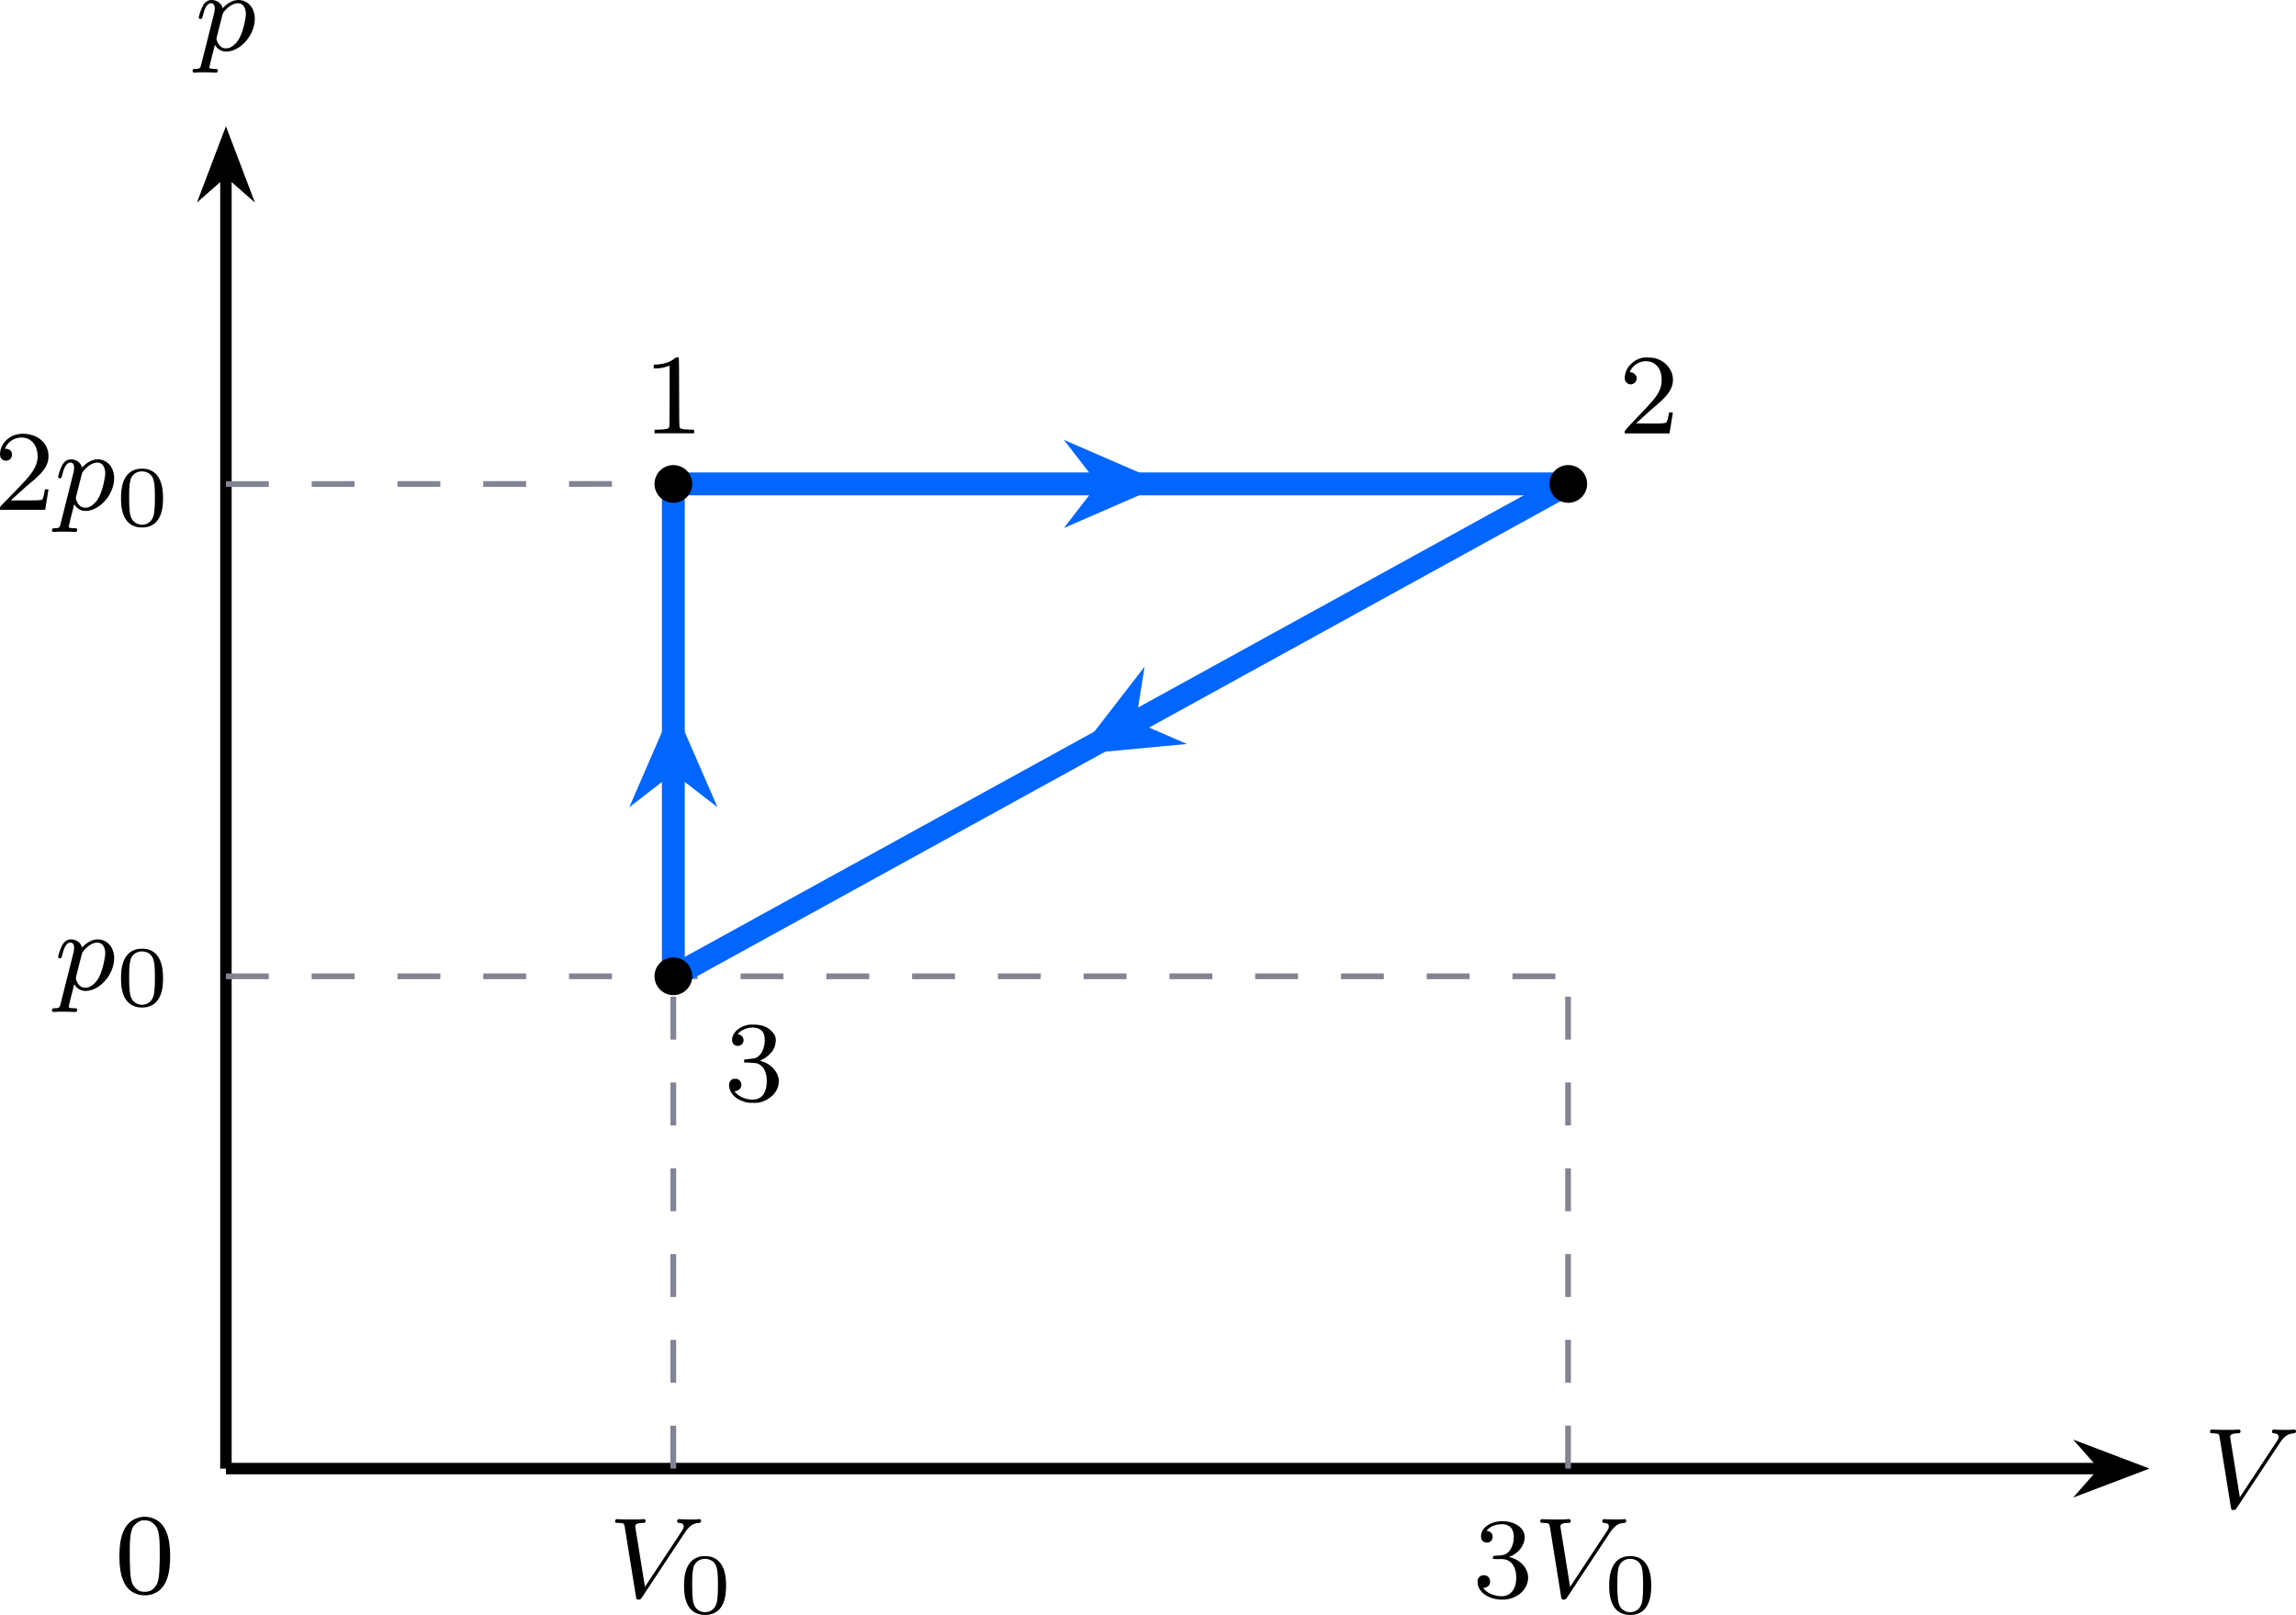
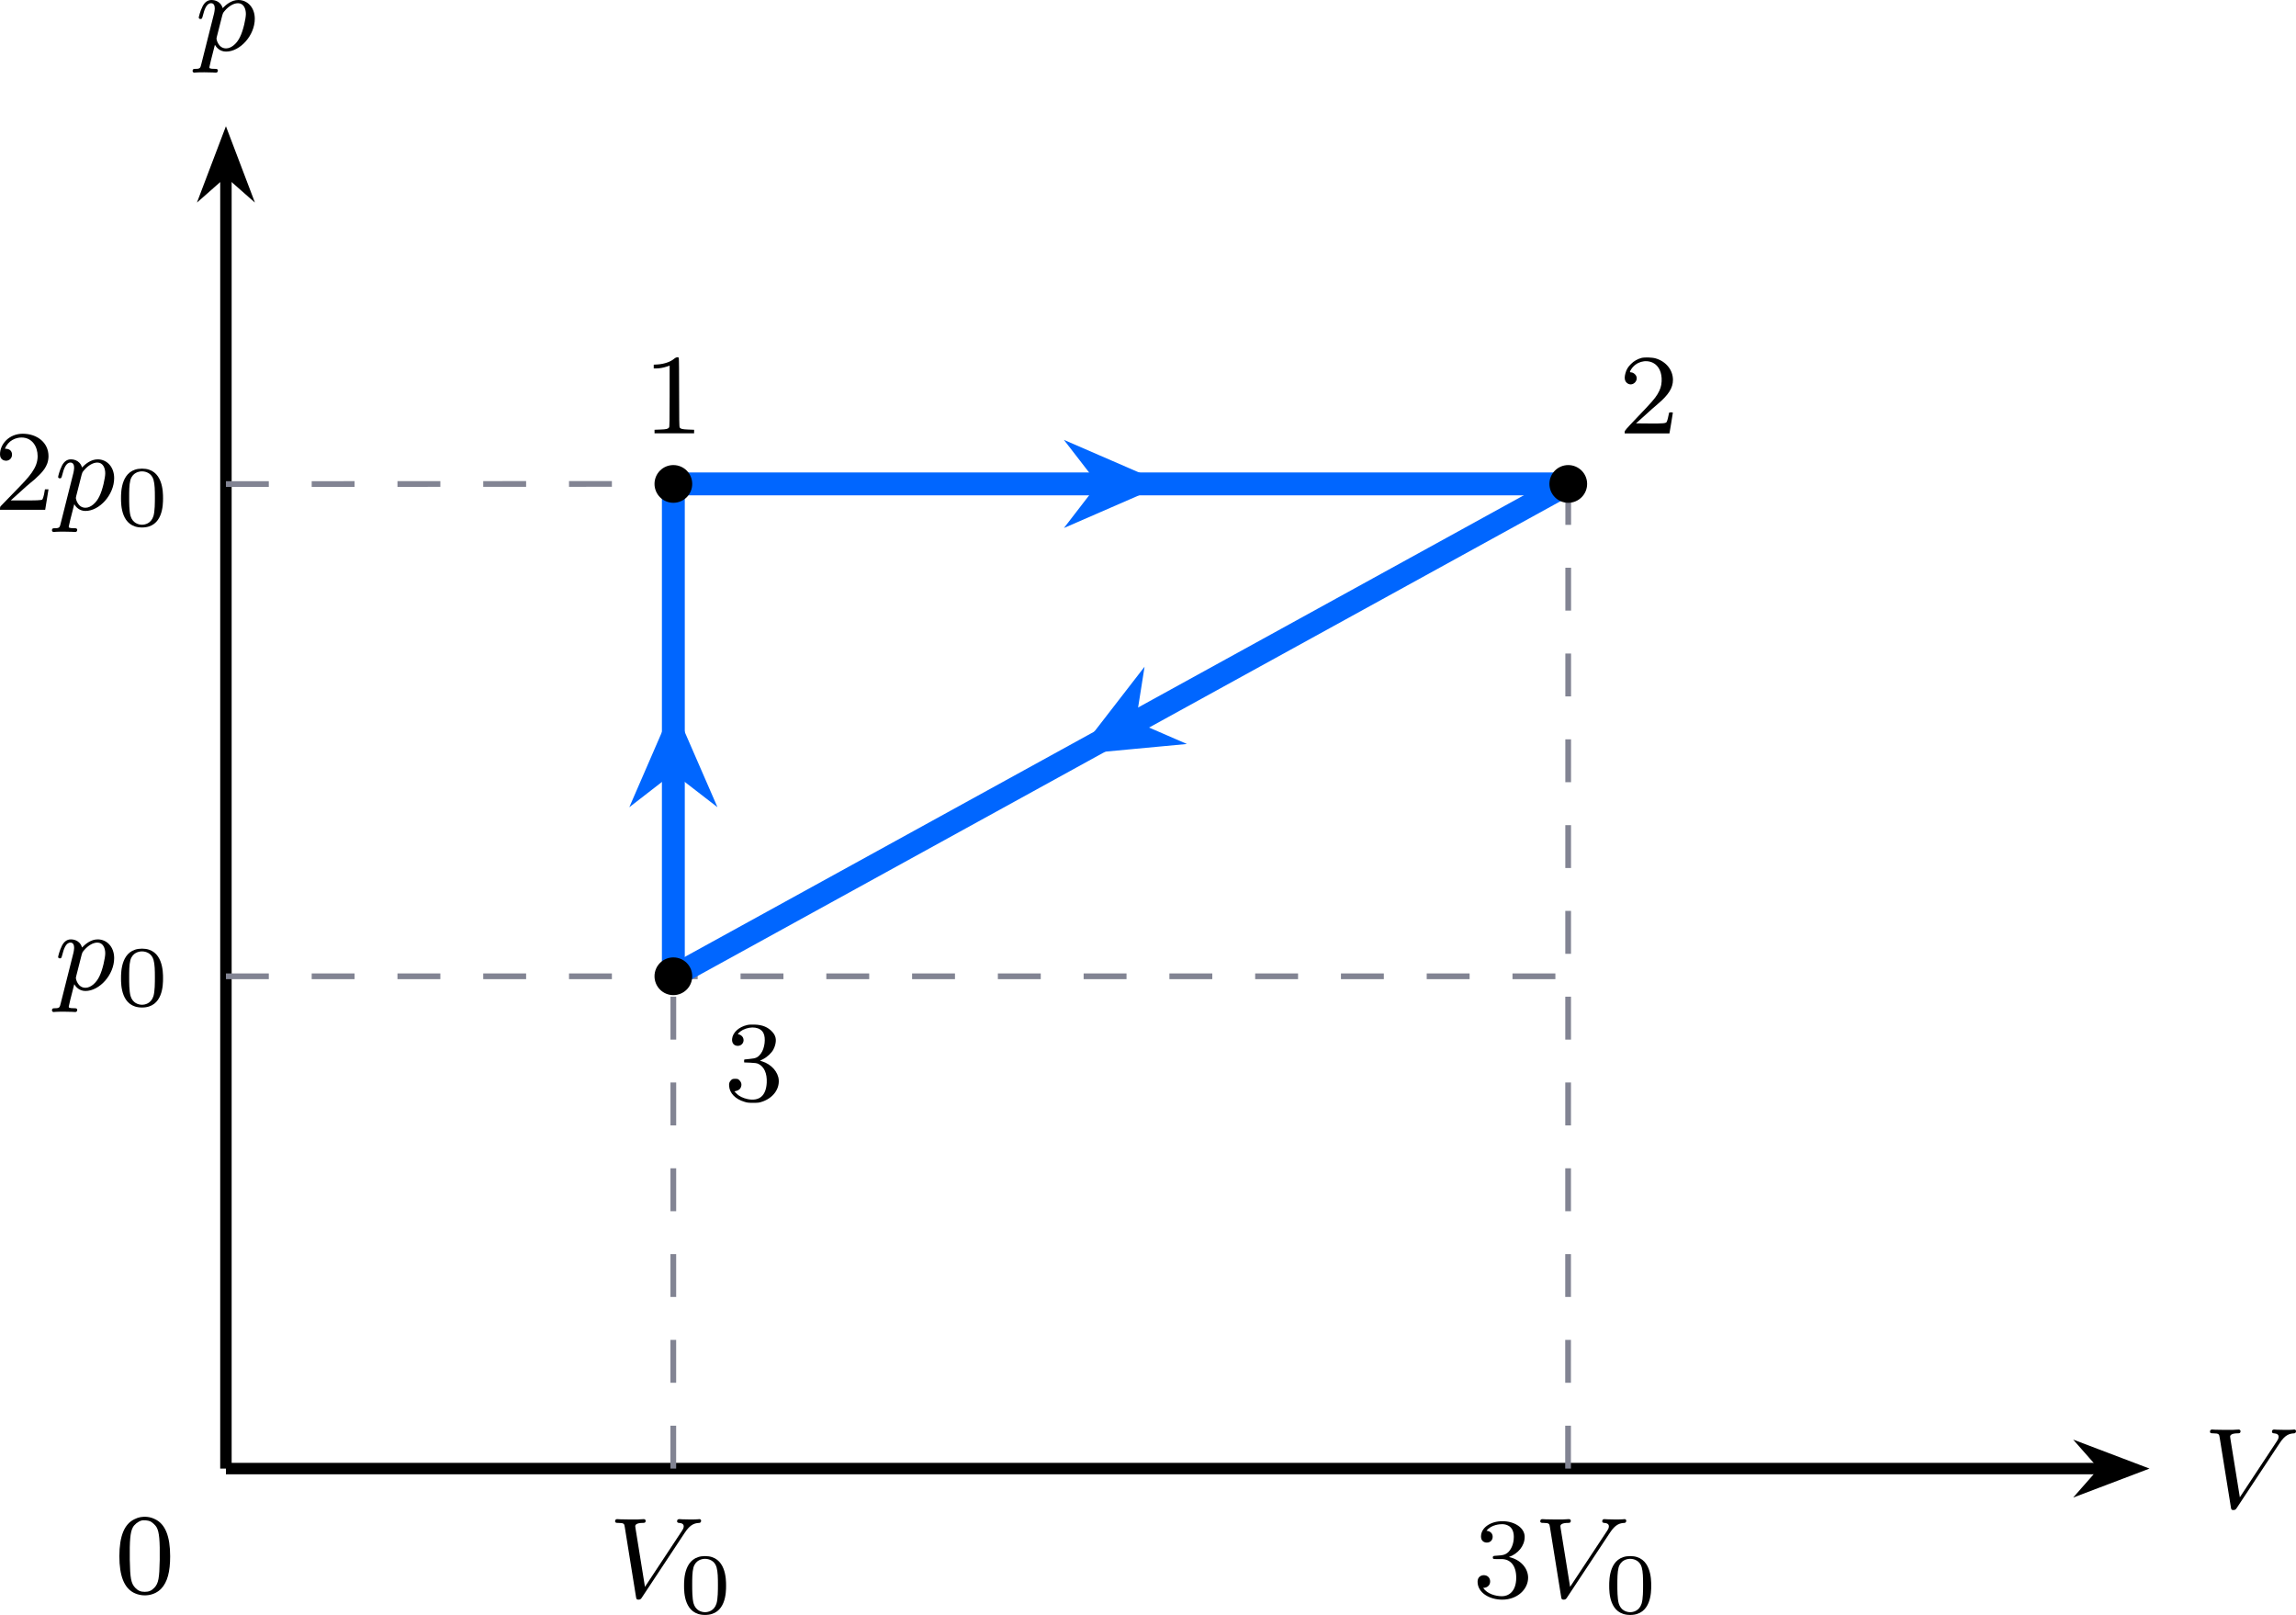
<svg xmlns="http://www.w3.org/2000/svg" xmlns:xlink="http://www.w3.org/1999/xlink" version="1.1" width="208.031pt" height="146.283pt" viewBox="-66.266 -66.772 160.024 112.526">
  <defs>
    <path id="g2-50" d="M2.248-1.626C2.375-1.745 2.71-2.008 2.837-2.12C3.332-2.574 3.802-3.013 3.802-3.738C3.802-4.686 3.005-5.3 2.008-5.3C1.052-5.3 .422-4.575 .422-3.866C.422-3.475 .733-3.419 .845-3.419C1.012-3.419 1.259-3.539 1.259-3.842C1.259-4.256 .861-4.256 .765-4.256C.996-4.838 1.53-5.037 1.921-5.037C2.662-5.037 3.045-4.407 3.045-3.738C3.045-2.909 2.463-2.303 1.522-1.339L.518-.303C.422-.215 .422-.199 .422 0H3.571L3.802-1.427H3.555C3.531-1.267 3.467-.869 3.371-.717C3.324-.654 2.718-.654 2.59-.654H1.172L2.248-1.626Z" />
    <path id="g2-51" d="M2.016-2.662C2.646-2.662 3.045-2.2 3.045-1.363C3.045-.367 2.479-.072 2.056-.072C1.618-.072 1.02-.231 .741-.654C1.028-.654 1.227-.837 1.227-1.1C1.227-1.355 1.044-1.538 .789-1.538C.574-1.538 .351-1.403 .351-1.084C.351-.327 1.164 .167 2.072 .167C3.132 .167 3.873-.566 3.873-1.363C3.873-2.024 3.347-2.63 2.534-2.805C3.164-3.029 3.634-3.571 3.634-4.208S2.917-5.3 2.088-5.3C1.235-5.3 .59-4.838 .59-4.232C.59-3.937 .789-3.81 .996-3.81C1.243-3.81 1.403-3.985 1.403-4.216C1.403-4.511 1.148-4.623 .972-4.631C1.307-5.069 1.921-5.093 2.064-5.093C2.271-5.093 2.877-5.029 2.877-4.208C2.877-3.65 2.646-3.316 2.534-3.188C2.295-2.941 2.112-2.925 1.626-2.893C1.474-2.885 1.411-2.877 1.411-2.774C1.411-2.662 1.482-2.662 1.618-2.662H2.016Z" />
    <path id="g1-48" d="M3.288-1.907C3.288-2.343 3.288-3.975 1.823-3.975S.359-2.343 .359-1.907C.359-1.476 .359 .126 1.823 .126S3.288-1.476 3.288-1.907ZM1.823-.066C1.572-.066 1.166-.185 1.022-.681C.927-1.028 .927-1.614 .927-1.985C.927-2.385 .927-2.845 1.01-3.168C1.16-3.706 1.614-3.784 1.823-3.784C2.098-3.784 2.493-3.652 2.624-3.198C2.714-2.881 2.72-2.445 2.72-1.985C2.72-1.602 2.72-.998 2.618-.664C2.451-.143 2.02-.066 1.823-.066Z" />
    <path id="g3-48" d="M1.753-5.268C1.666-5.252 1.498-5.197 1.379-5.133C.669-4.798 .327-3.945 .327-2.55C.327-1.196 .654-.367 1.315-.016C1.969 .319 2.782 .199 3.252-.303C3.674-.757 3.866-1.467 3.866-2.55C3.866-3.945 3.523-4.798 2.813-5.133C2.479-5.3 2.128-5.34 1.753-5.268ZM2.487-4.981C2.654-4.894 2.861-4.694 2.933-4.551C3.108-4.224 3.156-3.626 3.14-2.319C3.116-1.012 3.053-.669 2.766-.359C2.566-.151 2.383-.072 2.096-.072S1.626-.151 1.427-.359C1.14-.669 1.076-1.012 1.052-2.319C1.036-3.626 1.084-4.224 1.259-4.551C1.355-4.75 1.618-4.965 1.857-5.037C1.993-5.085 2.343-5.053 2.487-4.981Z" />
    <path id="g3-49" d="M2.192-5.22C1.929-4.989 1.482-4.838 1.02-4.806L.749-4.79V-4.655V-4.527H.901C1.124-4.527 1.419-4.575 1.65-4.655L1.857-4.726V-2.59C1.857-.964 1.849-.446 1.817-.414C1.737-.311 1.634-.287 1.219-.271L.805-.255V-.135V-.008H2.184H3.563V-.135V-.255L3.148-.271C2.742-.287 2.63-.311 2.558-.414C2.527-.446 2.519-1.02 2.519-2.837C2.519-4.144 2.511-5.236 2.495-5.26C2.471-5.34 2.303-5.316 2.192-5.22Z" />
    <path id="g3-50" d="M1.586-5.26C1.315-5.189 1.044-5.037 .853-4.838C.646-4.639 .526-4.439 .462-4.176C.367-3.826 .422-3.602 .63-3.475C.98-3.26 1.411-3.69 1.196-4.041C1.124-4.16 .972-4.256 .861-4.256S.757-4.296 .869-4.471C1.196-4.981 1.857-5.181 2.391-4.918C2.798-4.71 3.021-4.24 2.989-3.626C2.973-3.3 2.893-3.053 2.702-2.734C2.519-2.431 2.271-2.144 1.299-1.132C.486-.279 .414-.199 .414-.104V0H1.977H3.531L3.547-.08C3.555-.128 3.602-.414 3.658-.733C3.706-1.044 3.754-1.339 3.762-1.387C3.778-1.467 3.778-1.467 3.642-1.467C3.515-1.467 3.507-1.467 3.491-1.355C3.459-1.164 3.387-.893 3.347-.813C3.292-.701 3.14-.685 2.096-.693L1.203-.701L1.809-1.243C2.136-1.546 2.55-1.913 2.726-2.056C3.475-2.694 3.778-3.172 3.778-3.73C3.778-4.415 3.3-5.013 2.574-5.228C2.335-5.3 1.793-5.316 1.586-5.26Z" />
    <path id="g3-51" d="M1.618-5.26C1.036-5.125 .614-4.734 .574-4.288C.55-4.001 .709-3.81 .972-3.81C1.283-3.81 1.474-4.129 1.323-4.407C1.267-4.511 1.108-4.615 1.004-4.615C.909-4.615 1.14-4.83 1.331-4.926C1.921-5.212 2.55-5.117 2.758-4.702C2.941-4.352 2.845-3.618 2.582-3.276C2.375-3.005 2.256-2.941 1.817-2.901C1.634-2.885 1.467-2.869 1.443-2.861S1.403-2.813 1.411-2.75L1.419-2.654L1.841-2.638C2.184-2.622 2.287-2.606 2.399-2.558C2.805-2.367 3.021-1.897 2.989-1.243C2.941-.335 2.479 .056 1.674-.096C1.339-.167 1.068-.295 .885-.486L.733-.638L.861-.669C1.044-.725 1.132-.797 1.18-.909C1.267-1.108 1.227-1.283 1.06-1.435C.996-1.498 .956-1.514 .789-1.514C.63-1.514 .59-1.498 .518-1.435C.383-1.307 .351-1.203 .367-1.004C.406-.51 .805-.096 1.435 .088C1.626 .151 1.722 .159 2.048 .159C2.407 .159 2.463 .151 2.694 .072C3.427-.183 3.873-.789 3.826-1.435C3.786-1.993 3.308-2.527 2.678-2.726L2.519-2.774L2.75-2.893C3.021-3.029 3.332-3.324 3.451-3.555C3.499-3.634 3.555-3.786 3.579-3.881C3.674-4.256 3.618-4.519 3.379-4.782C3.076-5.117 2.686-5.276 2.144-5.292C1.921-5.3 1.745-5.292 1.618-5.26Z" />
    <path id="g0-86" d="M5.34-4.495C5.738-5.101 6.041-5.165 6.36-5.181C6.448-5.189 6.48-5.268 6.48-5.332C6.48-5.356 6.464-5.444 6.368-5.444S6.304-5.42 5.723-5.42C5.212-5.42 4.997-5.444 4.965-5.444C4.926-5.444 4.806-5.444 4.806-5.292C4.806-5.189 4.91-5.181 4.949-5.181C5.165-5.165 5.268-5.085 5.268-4.941C5.268-4.814 5.197-4.71 5.157-4.647L2.566-.725L1.905-4.822C1.897-4.894 1.889-4.933 1.889-4.957C1.889-5.061 2.008-5.181 2.415-5.181C2.511-5.181 2.614-5.181 2.614-5.332C2.614-5.364 2.59-5.444 2.487-5.444C2.415-5.444 2.096-5.428 2.032-5.42H1.53C.813-5.42 .709-5.444 .638-5.444C.606-5.444 .486-5.444 .486-5.292C.486-5.181 .59-5.181 .709-5.181C1.116-5.181 1.124-5.109 1.156-4.91L1.937-.056C1.961 .104 1.969 .167 2.12 .167C2.256 .167 2.303 .096 2.359 .008L5.34-4.495Z" />
    <path id="g0-112" d="M.414 .964C.351 1.219 .335 1.283 .016 1.283C-.096 1.283-.191 1.283-.191 1.435C-.191 1.506-.12 1.546-.08 1.546C0 1.546 .032 1.522 .622 1.522C1.196 1.522 1.363 1.546 1.419 1.546C1.451 1.546 1.57 1.546 1.57 1.395C1.57 1.283 1.459 1.283 1.363 1.283C.98 1.283 .98 1.235 .98 1.164C.98 1.108 1.124 .542 1.363-.391C1.467-.207 1.714 .08 2.144 .08C3.124 .08 4.144-1.052 4.144-2.208C4.144-2.997 3.634-3.515 2.997-3.515C2.519-3.515 2.136-3.188 1.905-2.949C1.737-3.515 1.203-3.515 1.124-3.515C.837-3.515 .638-3.332 .51-3.084C.327-2.726 .239-2.319 .239-2.295C.239-2.224 .295-2.192 .359-2.192C.462-2.192 .47-2.224 .526-2.431C.63-2.837 .773-3.292 1.1-3.292C1.299-3.292 1.355-3.108 1.355-2.917C1.355-2.837 1.323-2.646 1.307-2.582L.414 .964ZM1.881-2.455C1.921-2.59 1.921-2.606 2.04-2.75C2.343-3.108 2.686-3.292 2.973-3.292C3.371-3.292 3.523-2.901 3.523-2.542C3.523-2.248 3.347-1.395 3.108-.925C2.901-.494 2.519-.143 2.144-.143C1.602-.143 1.474-.765 1.474-.821C1.474-.837 1.49-.925 1.498-.948L1.881-2.455Z" />
  </defs>
  <g id="page1">
    <path d="M-50.52 35.555H80.336" stroke="#000" fill="none" stroke-width=".797" stroke-miterlimit="10" />
    <path d="M82.426 35.555L79.586 34.477L80.535 35.555L79.586 36.633Z" />
    <path d="M82.426 35.555L79.586 34.477L80.535 35.555L79.586 36.633Z" stroke="#000" fill="none" stroke-width=".797" stroke-miterlimit="10" />
    <g transform="matrix(1 0 0 1 137.7995 2.7231)">
      <use x="-50.521" y="35.556" xlink:href="#g0-86" />
    </g>
    <path d="M-50.52 35.555V-54.766" stroke="#000" fill="none" stroke-width=".797" stroke-miterlimit="10" />
    <path d="M-50.52-56.855L-51.598-54.016L-50.52-54.965L-49.441-54.016Z" />
    <path d="M-50.52-56.855L-51.598-54.016L-50.52-54.965L-49.441-54.016Z" stroke="#000" fill="none" stroke-width=".797" stroke-miterlimit="10" />
    <g transform="matrix(1 0 0 1 -2.1314 -98.813)">
      <use x="-50.521" y="35.556" xlink:href="#g0-112" />
    </g>
    <path d="M-50.52 1.254H43.023" stroke="#828493" fill="none" stroke-width=".399" stroke-miterlimit="10" stroke-dasharray="2.989 2.989" />
    <path d="M-50.52-33.043L-19.336-33.055" stroke="#828493" fill="none" stroke-width=".399" stroke-miterlimit="10" stroke-dasharray="2.989 2.989" />
    <path d="M-19.34 35.555L-19.336 1.25" stroke="#828493" fill="none" stroke-width=".399" stroke-miterlimit="10" stroke-dasharray="2.989 2.989" />
-     <path d="M43.023 35.555V1.254" stroke="#828493" fill="none" stroke-width=".399" stroke-miterlimit="10" stroke-dasharray="2.989 2.989" />
+     <path d="M43.023 35.555L43.035-33.055" stroke="#828493" fill="none" stroke-width=".399" stroke-miterlimit="10" stroke-dasharray="2.989 2.989" />
    <path d="M-19.336-33.055H43.035" stroke="#06f" fill="none" stroke-width="1.594" stroke-miterlimit="10" />
    <path d="M13.477-33.055L9.75-34.672L11-33.055L9.75-31.434Z" fill="#06f" />
    <path d="M13.477-33.055L9.75-34.672L11-33.055L9.75-31.434Z" stroke="#06f" fill="none" stroke-width="1.177" stroke-miterlimit="10" />
    <path d="M43.035-33.055L-19.336 1.25" stroke="#06f" fill="none" stroke-width="1.594" stroke-miterlimit="10" />
    <path d="M10.078-14.926L14.125-15.305L12.246-16.121L12.566-18.141Z" fill="#06f" />
    <path d="M10.078-14.926L14.125-15.305L12.246-16.121L12.566-18.141Z" stroke="#06f" fill="none" stroke-width="1.177" stroke-miterlimit="10" />
    <path d="M-19.336 1.25V-33.055" stroke="#06f" fill="none" stroke-width="1.594" stroke-miterlimit="10" />
    <path d="M-19.336-16.121L-20.953-12.395L-19.336-13.648L-17.715-12.395Z" fill="#06f" />
    <path d="M-19.336-16.121L-20.953-12.395L-19.336-13.648L-17.715-12.395Z" stroke="#06f" fill="none" stroke-width="1.177" stroke-miterlimit="10" />
    <path d="M-18.02-33.055C-18.02-33.781-18.609-34.367-19.336-34.367C-20.062-34.367-20.648-33.781-20.648-33.055C-20.648-32.328-20.062-31.738-19.336-31.738C-18.609-31.738-18.02-32.328-18.02-33.055Z" />
    <g transform="matrix(1 0 0 1 29.0693 -72.1279)">
      <use x="-50.521" y="35.556" xlink:href="#g3-49" />
    </g>
    <path d="M44.352-33.055C44.352-33.781 43.762-34.367 43.035-34.367C42.312-34.367 41.723-33.781 41.723-33.055C41.723-32.328 42.312-31.738 43.035-31.738C43.762-31.738 44.352-32.328 44.352-33.055Z" />
    <g transform="matrix(1 0 0 1 97.0768 -72.1279)">
      <use x="-50.521" y="35.556" xlink:href="#g3-50" />
    </g>
    <path d="M-18.02 1.25C-18.02 .523-18.609-.062-19.336-.062C-20.062-.062-20.648 .523-20.648 1.25S-20.062 2.566-19.336 2.566C-18.609 2.566-18.02 1.977-18.02 1.25Z" />
    <g transform="matrix(1 0 0 1 34.7049 -25.64505)">
      <use x="-50.521" y="35.556" xlink:href="#g3-51" />
    </g>
    <g transform="matrix(1 0 0 1 -11.9329 -33.35907)">
      <use x="-50.521" y="35.556" xlink:href="#g0-112" />
      <use x="-46.258" y="36.662" xlink:href="#g1-48" />
    </g>
    <g transform="matrix(1 0 0 1 -16.1672 -66.8062)">
      <use x="-50.521" y="35.556" xlink:href="#g2-50" />
      <use x="-46.287" y="35.556" xlink:href="#g0-112" />
      <use x="-42.024" y="36.662" xlink:href="#g1-48" />
    </g>
    <g transform="matrix(1 0 0 1 26.6403 8.9653)">
      <use x="-50.521" y="35.556" xlink:href="#g0-86" />
      <use x="-45.589" y="36.662" xlink:href="#g1-48" />
    </g>
    <g transform="matrix(1 0 0 1 86.8865 8.9653)">
      <use x="-50.521" y="35.556" xlink:href="#g2-51" />
      <use x="-46.287" y="35.556" xlink:href="#g0-86" />
      <use x="-41.355" y="36.662" xlink:href="#g1-48" />
    </g>
    <g transform="matrix(1 0 0 1 -7.7521 8.6596)">
      <use x="-50.521" y="35.556" xlink:href="#g3-48" />
    </g>
  </g>
</svg>
